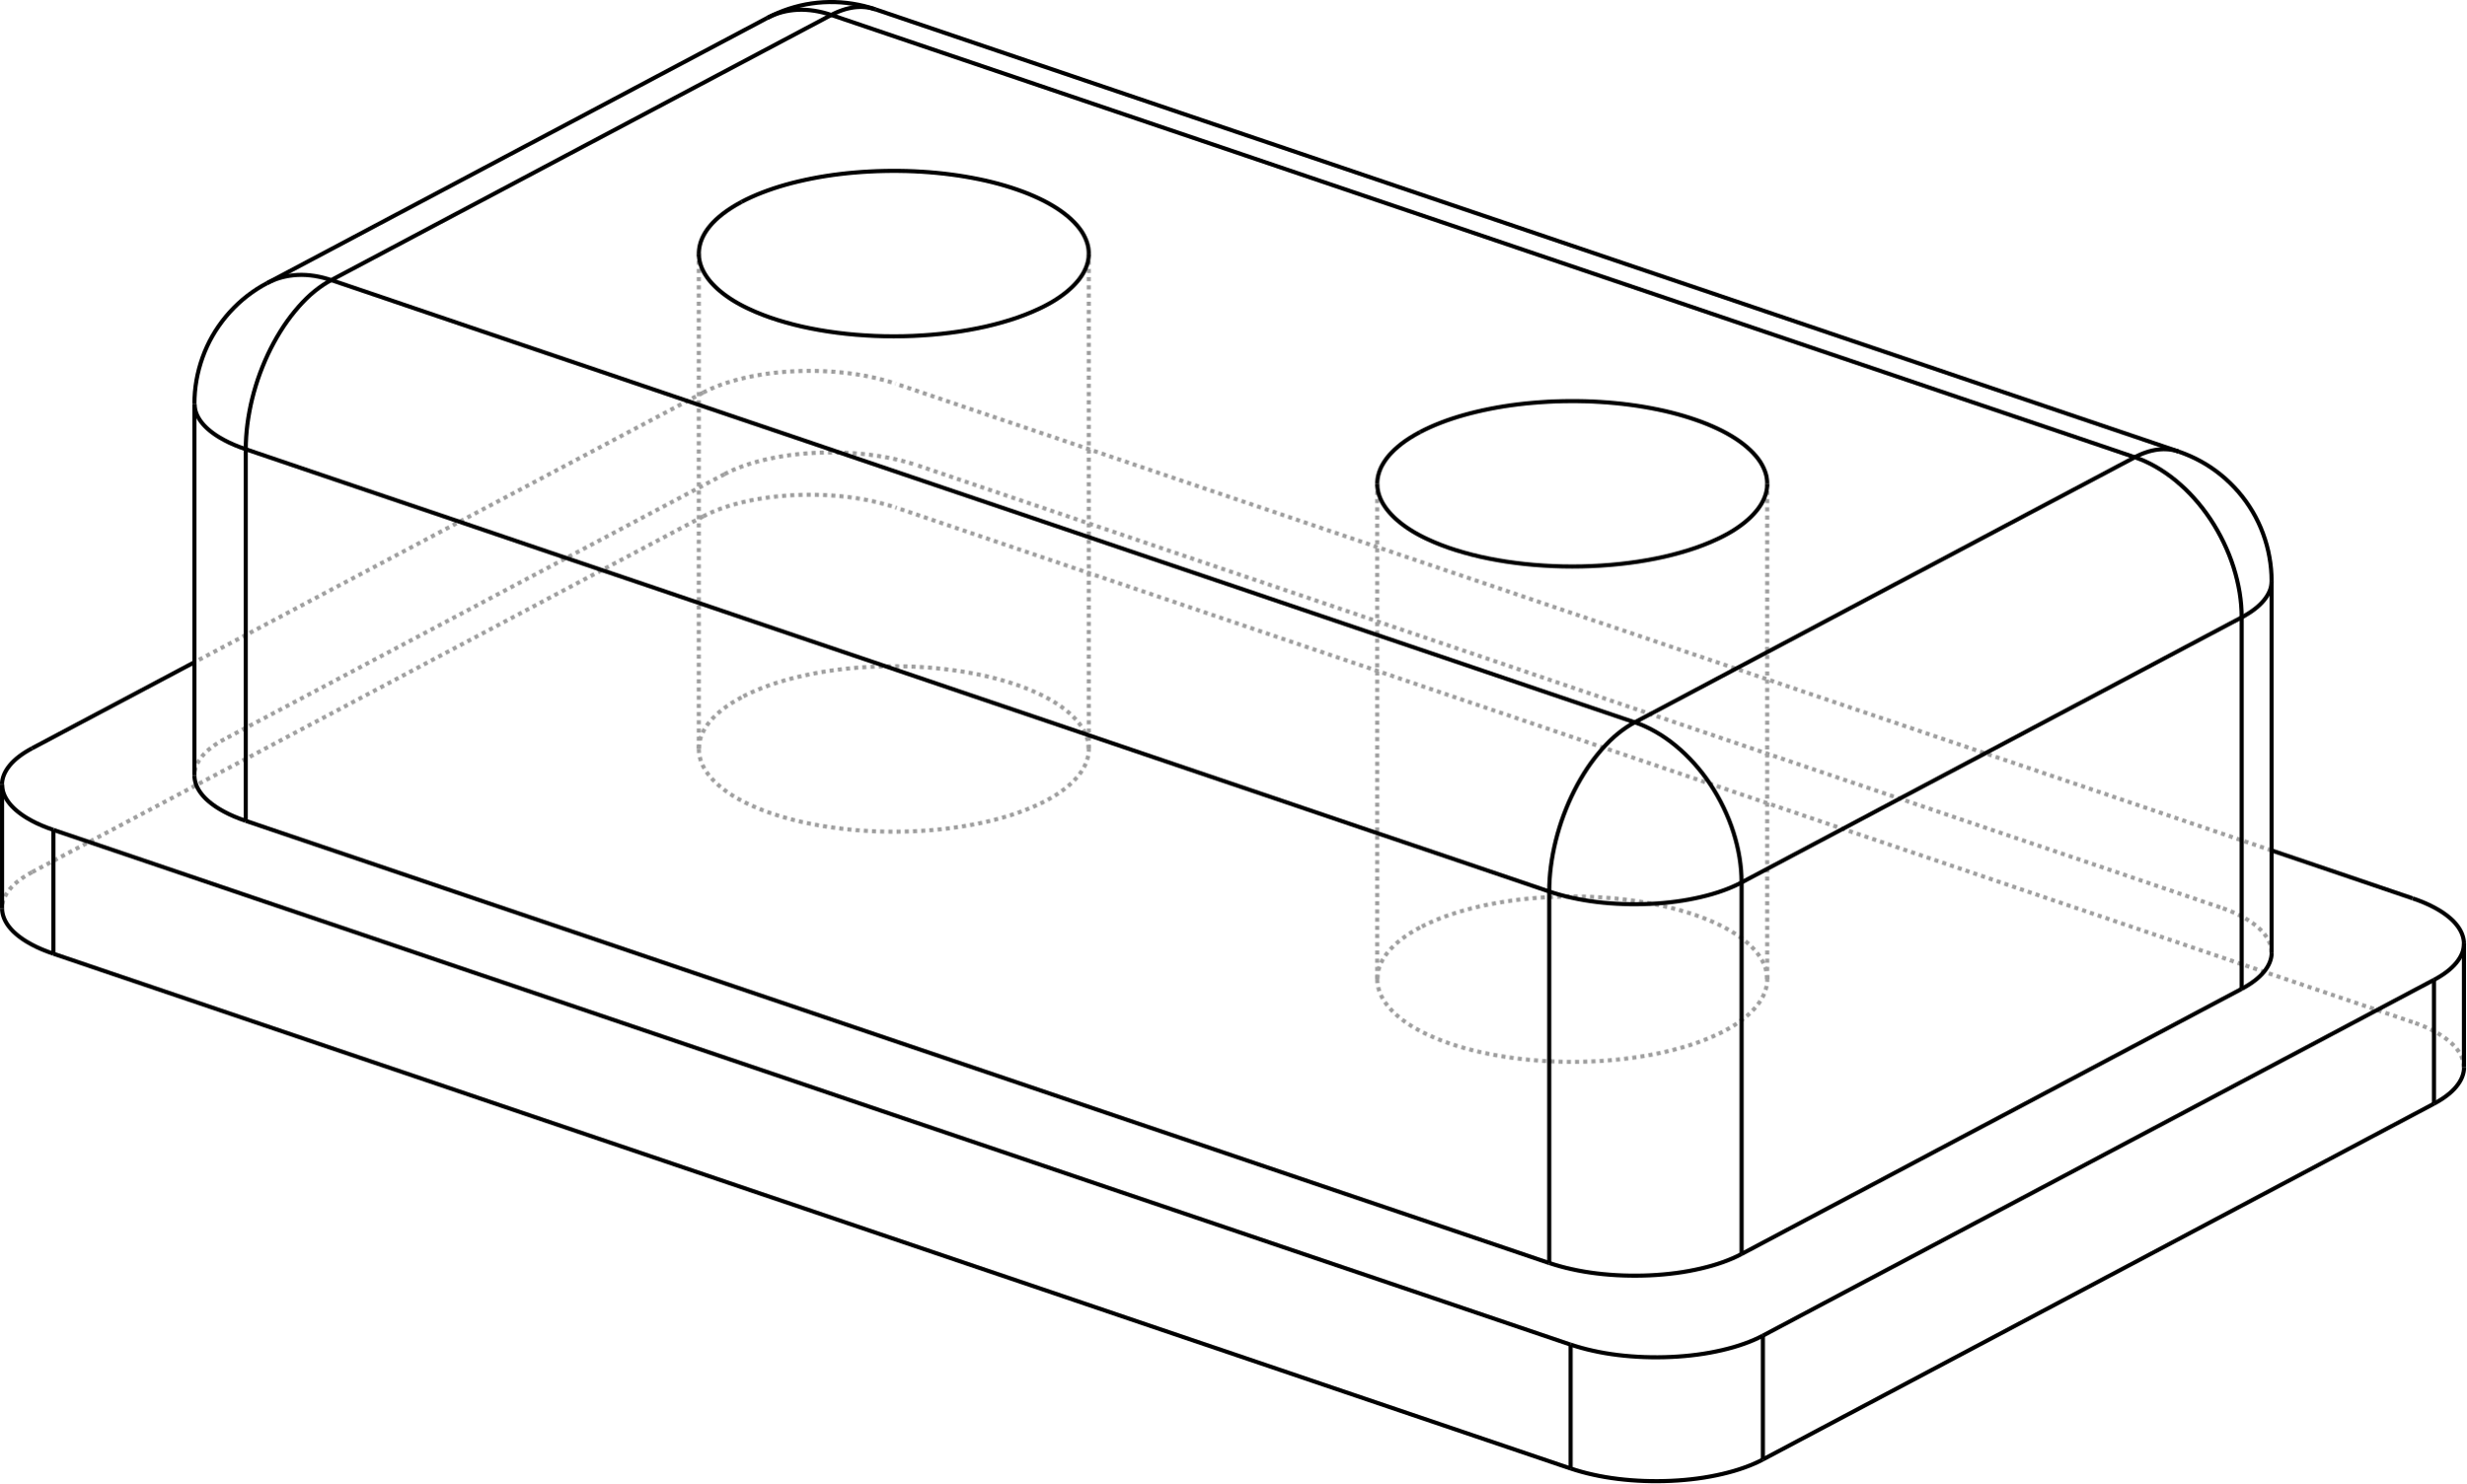
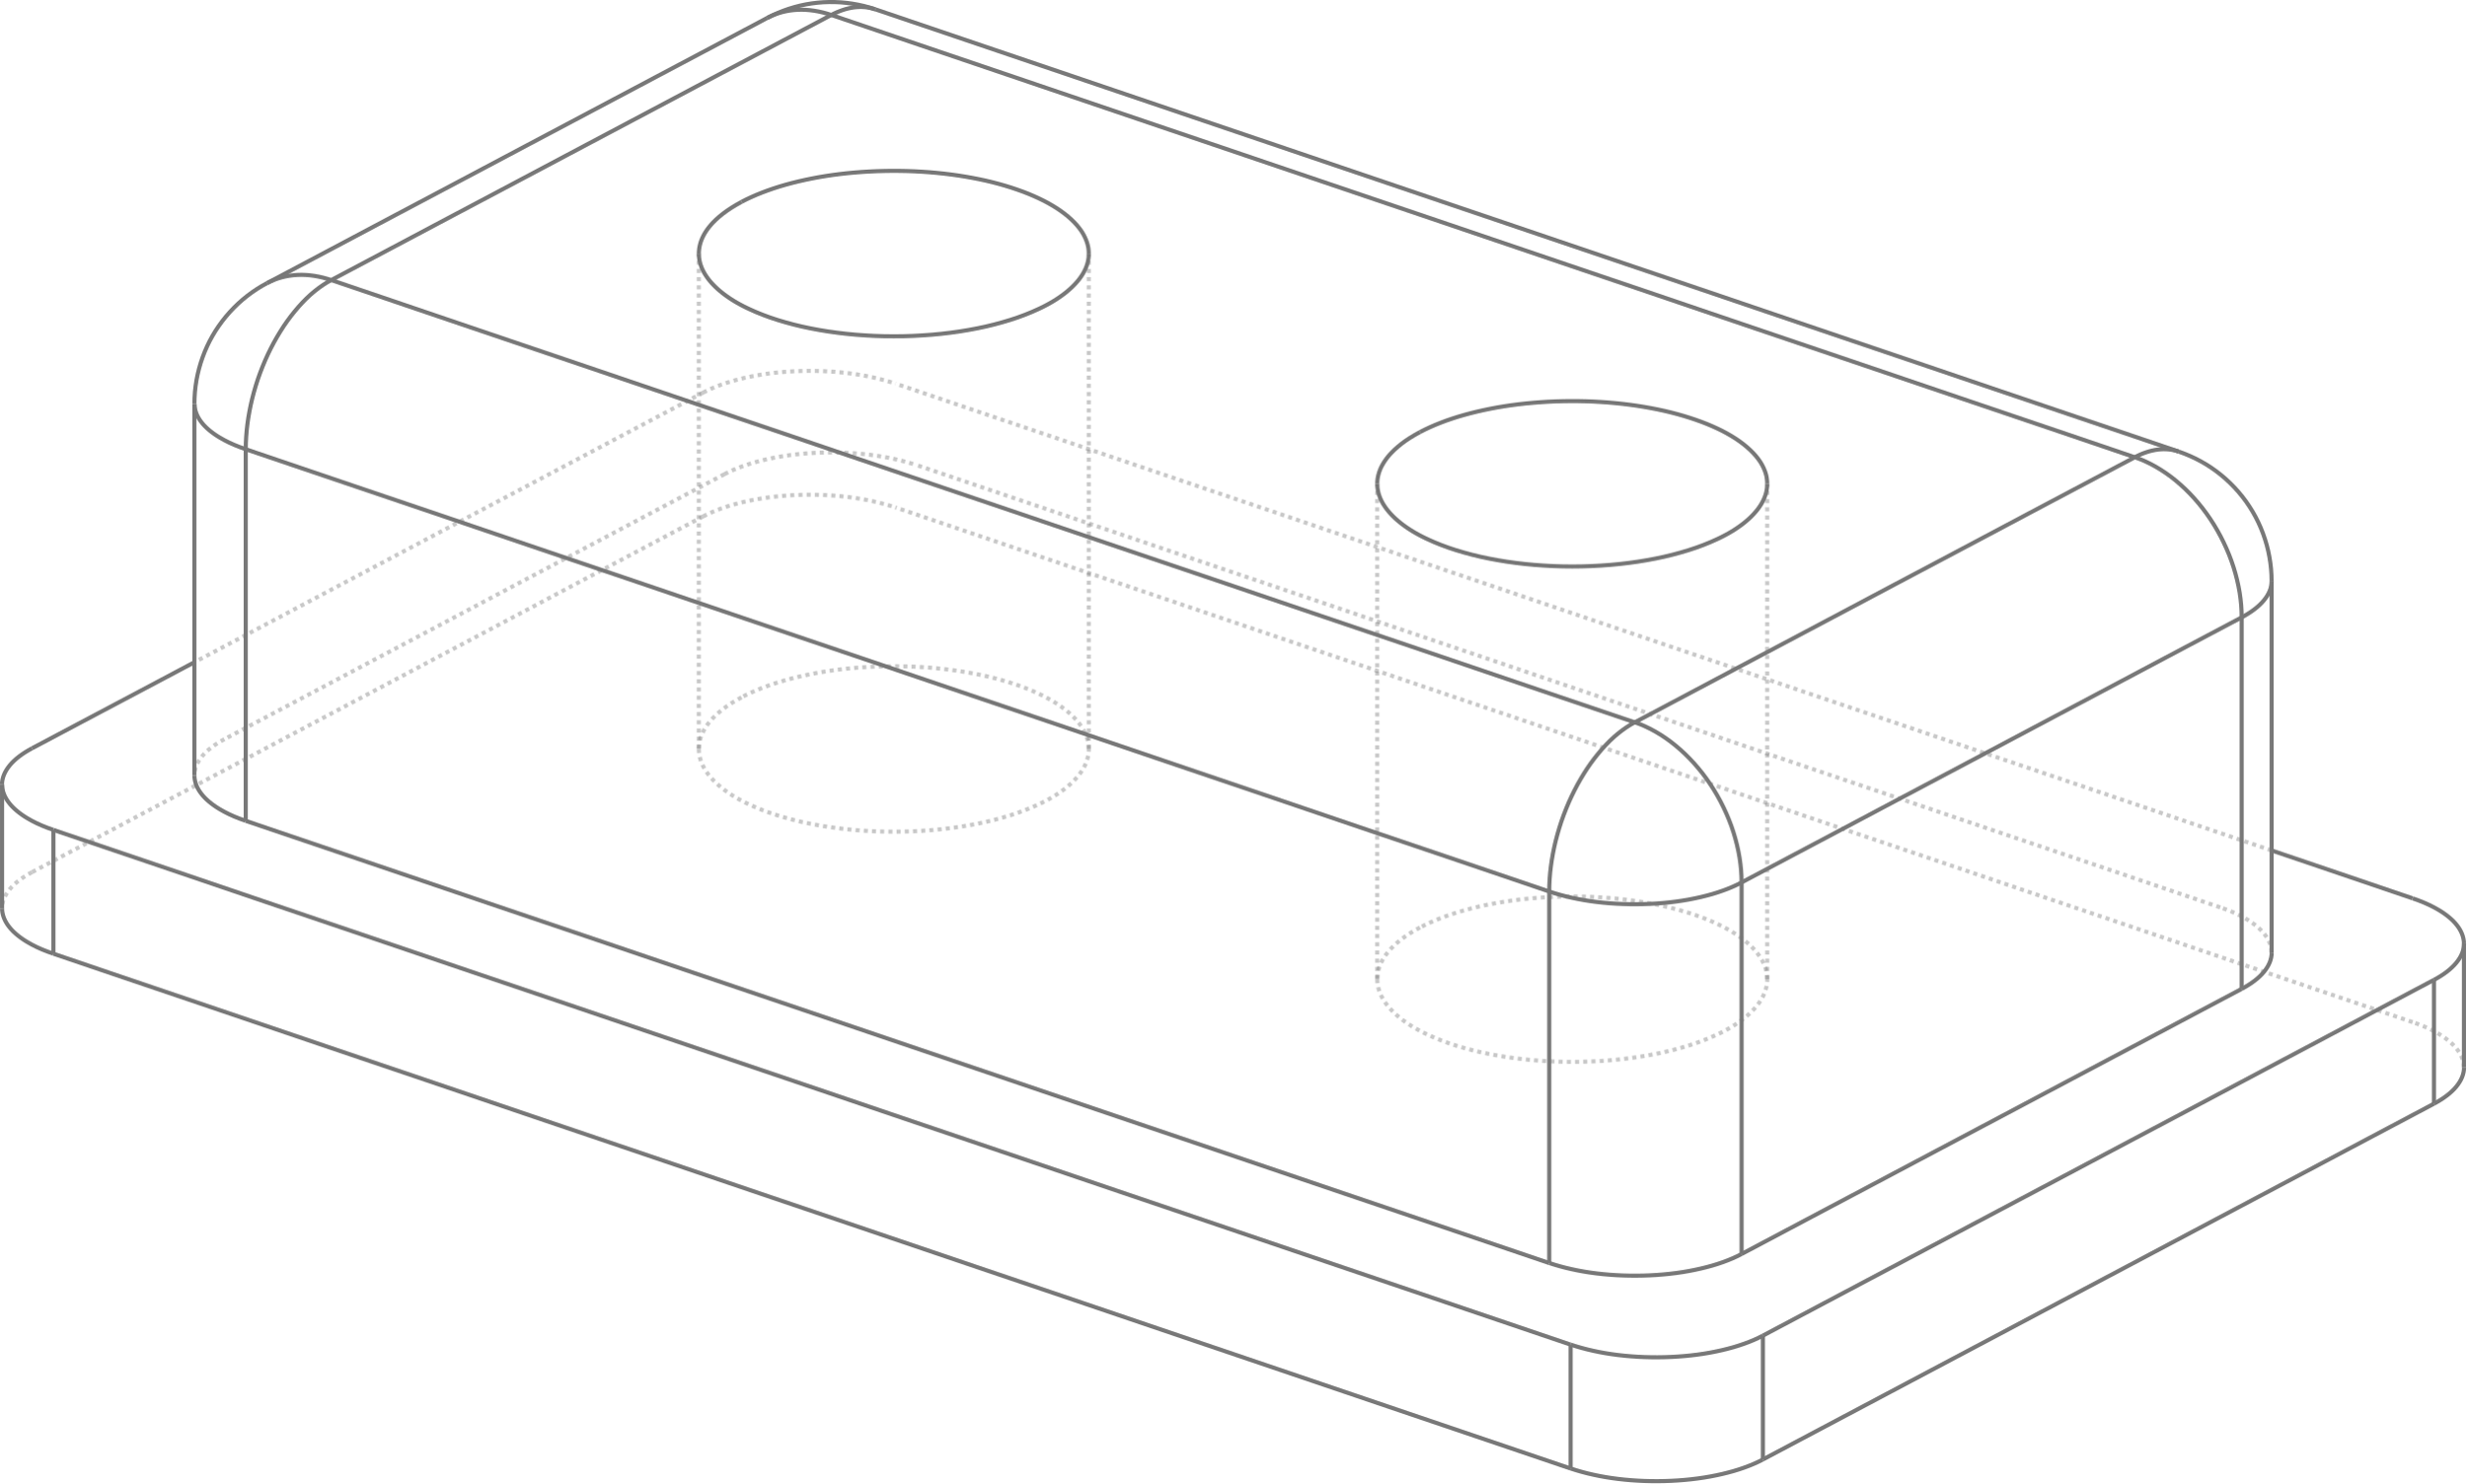
<svg xmlns="http://www.w3.org/2000/svg" width="599.949" height="360.995" version="1.1" id="svg83">
  <defs id="defs83" />
  <g transform="matrix(8.322347,0,0,-8.322347,299.9746,165.0807)" stroke-width="0.12" fill="none" id="g83">
-     <g stroke="#a0a0a0" fill="none" stroke-dasharray="0.12, 0.12" id="g23">
+     <g stroke="rgb(120,120,120,0.4)" fill="none" stroke-dasharray="0.12, 0.12" id="g23">
      <path d="m 30.362,-8.024 -0.002,0.048 -0.005,0.047 -0.008,0.047 -0.011,0.047 -0.014,0.047 -0.017,0.047 -0.02,0.047 -0.023,0.046 -0.026,0.046 -0.029,0.046 -0.032,0.045 -0.035,0.045 -0.038,0.045 -0.041,0.044 -0.044,0.044 -0.047,0.043 -0.05,0.043 -0.053,0.042 -0.055,0.041 -0.058,0.041 -0.061,0.04 -0.063,0.039 -0.134,0.076 -0.144,0.073 -0.154,0.069 -0.163,0.065 -0.171,0.061" id="path1" />
      <path d="M 30.362,-5.035 -9.87,8.62" id="path2" />
      <path d="m -15.492,8.355 0.126,0.064 0.134,0.061 0.14,0.058 0.147,0.055 0.153,0.052 0.159,0.049 0.165,0.045 0.17,0.042 0.174,0.038 0.178,0.035 0.182,0.031 0.186,0.027 0.189,0.023 0.191,0.019 0.193,0.015 0.195,0.011 0.196,0.007 0.196,0.003 0.196,-10e-4 0.196,-0.005 0.195,-0.009 0.194,-0.013 0.192,-0.017 0.19,-0.021 0.187,-0.025 0.184,-0.029 0.18,-0.033 0.176,-0.037 0.172,-0.04 0.167,-0.044 0.162,-0.047 0.156,-0.05" id="path3" />
      <path d="M -15.492,8.355 -30.362,0.469" id="path4" />
      <path d="M 28.861,-6.699 -9.245,6.235" id="path5" />
      <path d="m -14.868,5.97 0.126,0.064 0.134,0.061 0.14,0.058 0.147,0.055 0.153,0.052 0.159,0.049 0.165,0.045 0.17,0.042 0.174,0.038 0.178,0.035 0.182,0.031 0.186,0.027 0.189,0.023 0.191,0.019 0.193,0.015 0.195,0.011 0.196,0.007 0.196,0.003 0.196,-0.001 0.196,-0.005 0.195,-0.009 0.194,-0.013 0.192,-0.017 0.19,-0.021 0.187,-0.025 0.184,-0.029 0.18,-0.033 0.176,-0.037 0.172,-0.04 0.167,-0.044 0.162,-0.047 0.156,-0.05" id="path6" />
      <path d="M -14.868,5.97 -29.486,-1.782" id="path7" />
      <path d="m -29.486,-1.782 -0.103,-0.057 -0.097,-0.059 -0.091,-0.06 -0.085,-0.062 -0.079,-0.063 -0.072,-0.065 -0.066,-0.066 -0.059,-0.067 -0.052,-0.068 -0.046,-0.069 -0.039,-0.07 -0.032,-0.07 -0.025,-0.071 -0.018,-0.071 -0.011,-0.071 -0.004,-0.072" id="path8" />
      <path d="m 35.984,-11.381 -0.002,0.048 -0.005,0.047 -0.008,0.047 -0.011,0.047 -0.014,0.047 -0.017,0.047 -0.02,0.047 -0.023,0.046 -0.026,0.046 -0.029,0.046 -0.032,0.045 -0.035,0.045 -0.038,0.045 -0.041,0.044 -0.044,0.044 -0.047,0.043 -0.05,0.043 -0.053,0.042 -0.055,0.041 -0.058,0.041 -0.061,0.04 -0.063,0.039 -0.134,0.076 -0.144,0.073 -0.154,0.069 -0.163,0.065 -0.171,0.061" id="path9" />
      <path d="M 34.483,-10.056 -9.87,4.998" id="path10" />
      <path d="m -15.492,4.733 0.126,0.064 0.134,0.061 0.14,0.058 0.147,0.055 0.153,0.052 0.159,0.049 0.165,0.045 0.17,0.042 0.174,0.038 0.178,0.035 0.182,0.031 0.186,0.027 0.189,0.023 0.191,0.019 0.193,0.015 0.195,0.011 0.196,0.007 0.196,0.003 0.196,-0.001 0.196,-0.005 0.195,-0.009 0.194,-0.013 0.192,-0.017 0.19,-0.021 0.187,-0.025 0.184,-0.029 0.18,-0.033 0.176,-0.037 0.172,-0.04 0.167,-0.044 0.162,-0.047 0.156,-0.05" id="path11" />
      <path d="m -35.108,-5.67 -0.103,-0.057 -0.097,-0.059 -0.091,-0.06 -0.085,-0.062 -0.079,-0.063 -0.072,-0.065 -0.066,-0.066 -0.059,-0.067 -0.052,-0.068 -0.046,-0.069 -0.039,-0.07 -0.032,-0.07 -0.025,-0.071 -0.018,-0.071 -0.011,-0.071 -0.004,-0.072" id="path12" />
      <path d="M -15.492,4.733 -35.108,-5.67" id="path13" />
      <path d="m 5.466,-7.288 -0.146,-0.081 -0.138,-0.083 -0.13,-0.086 -0.121,-0.088 -0.112,-0.09 -0.103,-0.092 -0.094,-0.094 -0.043,-0.048 -0.041,-0.048 -0.039,-0.048 -0.036,-0.049 -0.034,-0.049 -0.031,-0.049 -0.029,-0.049 -0.026,-0.05 -0.024,-0.05 -0.021,-0.05 -0.019,-0.05 -0.016,-0.051 -0.014,-0.051 -0.011,-0.051 -0.009,-0.051 -0.006,-0.051 -0.004,-0.051 -0.001,-0.051" id="path14" />
      <path d="m 4.217,-8.799 0.002,-0.059 0.005,-0.059 0.009,-0.059 0.012,-0.059 0.015,-0.059 0.019,-0.059 0.022,-0.059 0.026,-0.058 0.029,-0.058 0.032,-0.058 0.036,-0.057 0.039,-0.057 0.042,-0.057 0.046,-0.056 0.049,-0.056 0.052,-0.055 0.055,-0.055 0.058,-0.054 0.061,-0.053 0.064,-0.053 0.067,-0.052 0.07,-0.051 0.073,-0.051 0.076,-0.05 0.079,-0.049 0.082,-0.048 0.085,-0.047 0.087,-0.046 0.09,-0.045 0.093,-0.044 0.193,-0.086 0.203,-0.082 0.212,-0.078 0.221,-0.073 0.229,-0.068 0.236,-0.064 0.243,-0.059 0.25,-0.053 0.256,-0.048 0.261,-0.043 0.266,-0.037 0.27,-0.032 0.273,-0.026 0.276,-0.02 0.278,-0.015 0.279,-0.009 0.28,-0.003 0.28,0.003 0.279,0.009 0.278,0.015 0.276,0.02 0.273,0.026 0.27,0.032 0.266,0.037 0.261,0.043 0.256,0.048 0.25,0.053 0.243,0.059 0.236,0.064 0.229,0.068 0.221,0.073 0.212,0.078 0.203,0.082 0.193,0.086 0.093,0.044 0.09,0.045 0.087,0.046 0.085,0.047 0.082,0.048 0.079,0.049 0.076,0.05 0.073,0.051 0.07,0.051 0.067,0.052 0.064,0.053 0.061,0.053 0.058,0.054 0.055,0.055 0.052,0.055 0.049,0.056 0.046,0.056 0.042,0.057 0.039,0.057 0.036,0.057 0.032,0.058 0.029,0.058 0.026,0.058 0.022,0.059 0.019,0.059 0.015,0.059 0.012,0.059 0.009,0.059 0.005,0.059 0.002,0.059" id="path15" />
      <path d="m 15.617,-8.799 -0.001,0.047 -0.003,0.047 -0.005,0.047 -0.007,0.046 -0.009,0.046 -0.012,0.046 -0.014,0.046 -0.016,0.046 -0.038,0.092 -0.046,0.091 -0.054,0.09 -0.063,0.089 -0.071,0.088 -0.079,0.087 -0.087,0.086 -0.094,0.084 -0.102,0.083 -0.109,0.081 -0.116,0.079 -0.124,0.077 -0.13,0.075 -0.137,0.073 -0.144,0.07 -0.15,0.068 -0.156,0.066 -0.162,0.063 -0.168,0.06 -0.173,0.058 -0.178,0.055 -0.183,0.052 -0.187,0.049 -0.192,0.046 -0.196,0.042 -0.199,0.039 -0.203,0.036 -0.206,0.033 -0.209,0.029 -0.211,0.026 -0.213,0.022 -0.215,0.019 -0.217,0.015 -0.218,0.012 -0.219,0.008 -0.219,0.004 -0.22,9.08e-4 L 9.643,-6.384 9.424,-6.39 9.205,-6.4 8.988,-6.413 8.772,-6.43 8.558,-6.451 8.345,-6.475 8.135,-6.502 7.928,-6.533 7.724,-6.567 7.523,-6.605 7.325,-6.645 7.131,-6.689 6.942,-6.736 6.757,-6.787 6.576,-6.84 6.401,-6.896 6.23,-6.955 6.066,-7.016 5.907,-7.081 5.753,-7.148 5.607,-7.217 5.466,-7.288" id="path16" />
      <path d="m -14.368,-0.557 -0.146,-0.081 -0.138,-0.083 -0.13,-0.086 -0.121,-0.088 -0.112,-0.09 -0.103,-0.092 -0.094,-0.094 -0.043,-0.048 -0.041,-0.048 -0.039,-0.048 -0.036,-0.049 -0.034,-0.049 -0.031,-0.049 -0.029,-0.049 -0.026,-0.05 -0.024,-0.05 -0.021,-0.05 -0.019,-0.05 -0.016,-0.051 -0.014,-0.051 -0.011,-0.051 -0.009,-0.051 -0.006,-0.051 -0.004,-0.051 -0.001,-0.051" id="path17" />
      <path d="m -15.617,-2.067 0.002,-0.059 0.005,-0.059 0.009,-0.059 0.012,-0.059 0.015,-0.059 0.019,-0.059 0.022,-0.059 0.026,-0.058 0.029,-0.058 0.032,-0.058 0.036,-0.057 0.039,-0.057 0.042,-0.057 0.046,-0.056 0.049,-0.056 0.052,-0.055 0.055,-0.055 0.058,-0.054 0.061,-0.053 0.064,-0.053 0.067,-0.052 0.07,-0.051 0.073,-0.051 0.076,-0.05 0.079,-0.049 0.082,-0.048 0.085,-0.047 0.087,-0.046 0.09,-0.045 0.093,-0.044 0.193,-0.086 0.203,-0.082 0.212,-0.078 0.221,-0.073 0.229,-0.068 0.236,-0.064 0.243,-0.059 0.25,-0.053 0.256,-0.048 0.261,-0.043 0.266,-0.037 0.27,-0.032 0.273,-0.026 0.276,-0.02 0.278,-0.015 0.279,-0.009 0.28,-0.003 0.28,0.003 0.279,0.009 0.278,0.015 0.276,0.02 0.273,0.026 0.27,0.032 0.266,0.037 0.261,0.043 0.256,0.048 0.25,0.053 0.243,0.059 0.236,0.064 0.229,0.068 0.221,0.073 0.212,0.078 0.203,0.082 0.193,0.086 0.093,0.044 0.09,0.045 0.087,0.046 0.085,0.047 0.082,0.048 0.079,0.049 0.076,0.05 0.073,0.051 0.07,0.051 0.067,0.052 0.064,0.053 0.061,0.053 0.058,0.054 0.055,0.055 0.052,0.055 0.049,0.056 0.046,0.056 0.042,0.057 0.039,0.057 0.036,0.057 0.032,0.058 0.029,0.058 0.026,0.058 0.022,0.059 0.019,0.059 0.015,0.059 0.012,0.059 0.009,0.059 0.005,0.059 0.002,0.059" id="path18" />
      <path d="m -4.217,-2.067 -0.001,0.047 -0.003,0.047 -0.005,0.047 -0.007,0.046 -0.01,0.046 -0.012,0.046 -0.014,0.046 -0.016,0.046 -0.038,0.092 -0.046,0.091 -0.054,0.09 -0.063,0.089 -0.071,0.088 -0.079,0.087 -0.087,0.086 -0.094,0.084 -0.102,0.083 -0.109,0.081 -0.116,0.079 -0.124,0.077 -0.13,0.075 -0.137,0.073 -0.144,0.07 -0.15,0.068 -0.156,0.066 -0.162,0.063 -0.168,0.06 -0.173,0.058 -0.178,0.055 -0.183,0.052 -0.187,0.049 -0.192,0.046 -0.196,0.042 -0.199,0.039 -0.203,0.036 -0.206,0.033 -0.209,0.029 -0.211,0.026 -0.213,0.022 -0.215,0.019 -0.217,0.015 -0.218,0.012 -0.219,0.008 -0.219,0.004 -0.22,9.0798e-4 -0.22,-0.003 -0.219,-0.006 -0.218,-0.01 -0.217,-0.013 -0.216,-0.017 -0.214,-0.02 -0.212,-0.024 -0.21,-0.027 -0.207,-0.031 -0.204,-0.034 -0.201,-0.038 -0.198,-0.041 -0.194,-0.044 -0.19,-0.047 -0.185,-0.05 -0.18,-0.053 -0.175,-0.056 -0.17,-0.059 -0.165,-0.062 -0.159,-0.064 -0.153,-0.067 -0.147,-0.069 -0.141,-0.072" id="path19" />
      <path d="M 15.617,-8.799 V 5.689" id="path20" />
      <path d="M 4.217,-8.799 V 5.689" id="path21" />
      <path d="M -4.217,-2.067 V 12.421" id="path22" />
      <path d="M -15.617,-2.067 V 12.421" id="path23" />
    </g>
-     <g stroke="#000000" fill="none" id="g82">
+     <g stroke="#787878" fill="none" id="g82">
      <path d="M 29.486,-9.084 14.868,-16.836" id="path24" />
      <path d="m 29.486,-9.084 0.103,0.057 0.097,0.059 0.091,0.06 0.085,0.062 0.079,0.063 0.072,0.065 0.066,0.066 0.059,0.067 0.052,0.068 0.046,0.069 0.039,0.07 0.032,0.07 0.025,0.071 0.018,0.071 0.011,0.071 0.004,0.072" id="path25" />
      <path d="M 35.108,-8.819 15.492,-19.222" id="path26" />
      <path d="m 35.108,-8.819 0.103,0.057 0.097,0.059 0.091,0.06 0.085,0.062 0.079,0.063 0.072,0.065 0.066,0.066 0.059,0.067 0.052,0.068 0.046,0.069 0.039,0.07 0.032,0.07 0.025,0.071 0.018,0.071 0.011,0.071 0.004,0.072" id="path27" />
      <path d="m 35.984,-7.759 -0.002,0.048 -0.005,0.047 -0.008,0.047 -0.011,0.047 -0.014,0.047 -0.017,0.047 -0.02,0.047 -0.023,0.046 -0.026,0.046 -0.029,0.046 -0.032,0.045 -0.035,0.045 -0.038,0.045 -0.041,0.044 -0.044,0.044 -0.047,0.043 -0.05,0.043 -0.053,0.042 -0.055,0.041 -0.058,0.041 -0.061,0.04 -0.063,0.039 -0.134,0.076 -0.144,0.073 -0.154,0.069 -0.163,0.065 -0.171,0.061" id="path28" />
      <path d="m 15.492,-19.222 -0.126,-0.064 -0.134,-0.061 -0.14,-0.058 -0.147,-0.055 -0.153,-0.052 -0.159,-0.049 -0.165,-0.045 -0.17,-0.042 -0.174,-0.038 -0.178,-0.035 -0.182,-0.031 -0.186,-0.027 -0.189,-0.023 -0.191,-0.019 -0.193,-0.015 -0.195,-0.011 -0.196,-0.007 -0.196,-0.003 -0.196,10e-4 -0.196,0.005 -0.195,0.009 -0.194,0.013 -0.192,0.017 -0.19,0.021 -0.187,0.025 -0.184,0.029 -0.18,0.033 -0.176,0.037 -0.172,0.04 -0.167,0.044 -0.162,0.047 -0.156,0.05" id="path29" />
      <path d="m 34.483,-6.434 -4.121,1.399" id="path30" />
      <path d="M 9.87,-19.487 -34.483,-4.433" id="path31" />
      <path d="m -35.108,-2.047 -0.103,-0.057 -0.097,-0.059 -0.091,-0.06 -0.085,-0.062 -0.079,-0.063 -0.072,-0.065 -0.066,-0.066 -0.059,-0.067 -0.052,-0.068 -0.046,-0.069 -0.039,-0.07 -0.032,-0.07 -0.025,-0.071 -0.018,-0.071 -0.011,-0.071 -0.004,-0.072" id="path32" />
      <path d="m -35.984,-3.108 0.002,-0.048 0.005,-0.047 0.008,-0.047 0.011,-0.047 0.014,-0.047 0.017,-0.047 0.02,-0.047 0.023,-0.046 0.026,-0.046 0.029,-0.046 0.032,-0.045 0.035,-0.045 0.038,-0.045 0.041,-0.044 0.044,-0.044 0.047,-0.043 0.05,-0.043 0.053,-0.042 0.055,-0.041 0.058,-0.041 0.061,-0.04 0.063,-0.039 0.134,-0.076 0.144,-0.073 0.154,-0.069 0.163,-0.065 0.171,-0.061" id="path33" />
      <path d="M -30.362,0.469 -35.108,-2.047" id="path34" />
      <path d="m -30.362,-2.843 0.002,-0.048 0.005,-0.047 0.008,-0.047 0.011,-0.047 0.014,-0.047 0.017,-0.047 0.02,-0.047 0.023,-0.046 0.026,-0.046 0.029,-0.046 0.032,-0.045 0.035,-0.045 0.038,-0.045 0.041,-0.044 0.044,-0.044 0.047,-0.043 0.05,-0.043 0.053,-0.042 0.055,-0.041 0.058,-0.041 0.061,-0.04 0.063,-0.039 0.134,-0.076 0.144,-0.073 0.154,-0.069 0.163,-0.065 0.171,-0.061" id="path35" />
      <path d="M 9.245,-17.101 -28.861,-4.168" id="path36" />
      <path d="m 14.868,-16.836 -0.126,-0.064 -0.134,-0.061 -0.14,-0.058 -0.147,-0.055 -0.153,-0.052 -0.159,-0.049 -0.165,-0.045 -0.17,-0.042 -0.174,-0.038 -0.178,-0.035 -0.182,-0.031 -0.186,-0.027 -0.189,-0.023 -0.191,-0.019 -0.193,-0.015 -0.195,-0.011 -0.196,-0.007 -0.196,-0.003 -0.196,0.001 -0.196,0.005 -0.195,0.009 -0.194,0.013 -0.192,0.017 -0.19,0.021 -0.187,0.025 -0.184,0.029 -0.18,0.033 -0.176,0.037 -0.172,0.04 -0.167,0.044 -0.162,0.047 -0.156,0.05" id="path37" />
      <path d="M 35.108,-12.441 15.492,-22.844" id="path38" />
      <path d="m 35.108,-12.441 0.103,0.057 0.097,0.059 0.091,0.06 0.085,0.062 0.079,0.063 0.072,0.065 0.066,0.066 0.059,0.067 0.052,0.068 0.046,0.069 0.039,0.07 0.032,0.07 0.025,0.071 0.018,0.071 0.011,0.071 0.004,0.072" id="path39" />
      <path d="m 15.492,-22.844 -0.126,-0.064 -0.134,-0.061 -0.14,-0.058 -0.147,-0.055 -0.153,-0.052 -0.159,-0.049 -0.165,-0.045 -0.17,-0.042 -0.174,-0.038 -0.178,-0.035 -0.182,-0.031 -0.186,-0.027 -0.189,-0.023 -0.191,-0.019 -0.193,-0.015 -0.195,-0.011 -0.196,-0.007 -0.196,-0.003 -0.196,0.001 -0.196,0.005 -0.195,0.009 -0.194,0.013 -0.192,0.017 -0.19,0.021 -0.187,0.025 -0.184,0.029 -0.18,0.033 -0.176,0.037 -0.172,0.04 -0.167,0.044 -0.162,0.047 -0.156,0.05" id="path40" />
      <path d="M 9.87,-23.109 -34.483,-8.055" id="path41" />
      <path d="m -35.984,-6.73 0.002,-0.048 0.005,-0.047 0.008,-0.047 0.011,-0.047 0.014,-0.047 0.017,-0.047 0.02,-0.047 0.023,-0.046 0.026,-0.046 0.029,-0.046 0.032,-0.045 0.035,-0.045 0.038,-0.045 0.041,-0.044 0.044,-0.044 0.047,-0.043 0.05,-0.043 0.053,-0.042 0.055,-0.041 0.058,-0.041 0.061,-0.04 0.063,-0.039 0.134,-0.076 0.144,-0.073 0.154,-0.069 0.163,-0.065 0.171,-0.061" id="path42" />
      <path d="M 5.466,7.2 5.32,7.119 5.182,7.036 5.052,6.95 4.931,6.862 4.819,6.771 4.716,6.679 4.623,6.585 4.579,6.538 4.538,6.49 4.5,6.442 4.464,6.393 4.43,6.344 4.399,6.295 4.37,6.245 4.343,6.196 4.319,6.146 4.298,6.095 4.279,6.045 4.263,5.995 4.249,5.944 4.237,5.893 4.228,5.842 4.222,5.791 4.218,5.74 4.217,5.689" id="path43" />
      <path d="m 4.217,5.689 0.002,-0.059 0.005,-0.059 0.009,-0.059 0.012,-0.059 0.015,-0.059 0.019,-0.059 0.022,-0.059 0.026,-0.058 0.029,-0.058 0.032,-0.058 0.036,-0.057 0.039,-0.057 0.042,-0.057 0.046,-0.056 0.049,-0.056 0.052,-0.055 0.055,-0.055 0.058,-0.054 0.061,-0.053 0.064,-0.053 0.067,-0.052 0.07,-0.051 0.073,-0.051 0.076,-0.05 0.079,-0.049 0.082,-0.048 0.085,-0.047 0.087,-0.046 0.09,-0.045 0.093,-0.044 0.193,-0.086 0.203,-0.082 0.212,-0.078 0.221,-0.073 0.229,-0.068 0.236,-0.064 0.243,-0.059 0.25,-0.053 0.256,-0.048 0.261,-0.043 0.266,-0.037 0.27,-0.032 0.273,-0.026 0.276,-0.02 0.278,-0.015 0.279,-0.009 0.28,-0.003 0.28,0.003 0.279,0.009 0.278,0.015 0.276,0.02 0.273,0.026 0.27,0.032 0.266,0.037 0.261,0.043 0.256,0.048 0.25,0.053 0.243,0.059 0.236,0.064 0.229,0.068 0.221,0.073 0.212,0.078 0.203,0.082 0.193,0.086 0.093,0.044 0.09,0.045 0.087,0.046 0.085,0.047 0.082,0.048 0.079,0.049 0.076,0.05 0.073,0.051 0.07,0.051 0.067,0.052 0.064,0.053 0.061,0.053 0.058,0.054 0.055,0.055 0.052,0.055 0.049,0.056 0.046,0.056 0.042,0.057 0.039,0.057 0.036,0.057 0.032,0.058 0.029,0.058 0.026,0.058 0.022,0.059 0.019,0.059 0.015,0.059 0.012,0.059 0.009,0.059 0.005,0.059 0.002,0.059" id="path44" />
      <path d="m 15.617,5.689 -0.001,0.047 -0.003,0.047 -0.005,0.047 -0.007,0.046 -0.009,0.046 -0.012,0.046 -0.014,0.046 -0.016,0.046 -0.038,0.092 -0.046,0.091 -0.054,0.09 -0.063,0.089 -0.071,0.088 -0.079,0.087 -0.087,0.086 -0.094,0.084 -0.102,0.083 -0.109,0.081 -0.116,0.079 -0.124,0.077 -0.13,0.075 -0.137,0.073 -0.144,0.07 -0.15,0.068 -0.156,0.066 -0.162,0.063 -0.168,0.06 -0.173,0.058 -0.178,0.055 -0.183,0.052 -0.187,0.049 -0.192,0.046 -0.196,0.042 -0.199,0.039 -0.203,0.036 -0.206,0.033 -0.209,0.029 -0.211,0.026 -0.213,0.022 -0.215,0.019 -0.217,0.015 -0.218,0.012 -0.219,0.008 -0.219,0.004 -0.22,9.08e-4 L 9.643,8.105 9.424,8.099 9.205,8.089 8.988,8.075 8.772,8.058 8.558,8.038 8.345,8.014 8.135,7.987 7.928,7.956 7.724,7.922 7.523,7.884 7.325,7.843 7.131,7.799 6.942,7.752 6.757,7.702 6.576,7.649 6.401,7.593 6.23,7.534 6.066,7.472 5.907,7.408 5.754,7.341 5.607,7.272 5.466,7.2" id="path45" />
      <path d="m -14.368,13.932 -0.146,-0.081 -0.138,-0.084 -0.13,-0.086 -0.121,-0.088 -0.112,-0.09 -0.103,-0.092 -0.094,-0.094 -0.043,-0.048 -0.041,-0.048 -0.039,-0.048 -0.036,-0.049 -0.034,-0.049 -0.031,-0.049 -0.029,-0.05 -0.026,-0.05 -0.024,-0.05 -0.021,-0.05 -0.019,-0.05 -0.016,-0.051 -0.014,-0.051 -0.011,-0.051 -0.009,-0.051 -0.006,-0.051 -0.004,-0.051 -0.001,-0.051" id="path46" />
      <path d="m -15.617,12.421 0.002,-0.059 0.005,-0.059 0.009,-0.059 0.012,-0.059 0.015,-0.059 0.019,-0.059 0.022,-0.059 0.026,-0.058 0.029,-0.058 0.032,-0.058 0.036,-0.057 0.039,-0.057 0.042,-0.057 0.046,-0.056 0.049,-0.056 0.052,-0.055 0.055,-0.055 0.058,-0.054 0.061,-0.053 0.064,-0.053 0.067,-0.052 0.07,-0.051 0.073,-0.051 0.076,-0.05 0.079,-0.049 0.082,-0.048 0.085,-0.047 0.087,-0.046 0.09,-0.045 0.093,-0.044 0.193,-0.086 0.203,-0.082 0.212,-0.078 0.221,-0.073 0.229,-0.068 0.236,-0.064 0.243,-0.059 0.25,-0.053 0.256,-0.048 0.261,-0.043 0.266,-0.037 0.27,-0.032 0.273,-0.026 0.276,-0.02 0.278,-0.015 0.279,-0.009 0.28,-0.003 0.28,0.003 0.279,0.009 0.278,0.015 0.276,0.02 0.273,0.026 0.27,0.032 0.266,0.037 0.261,0.043 0.256,0.048 0.25,0.053 0.243,0.059 0.236,0.064 0.229,0.068 0.221,0.073 0.212,0.078 0.203,0.082 0.193,0.086 0.093,0.044 0.09,0.045 0.087,0.046 0.085,0.047 0.082,0.048 0.079,0.049 0.076,0.05 0.073,0.051 0.07,0.051 0.067,0.052 0.064,0.053 0.061,0.053 0.058,0.054 0.055,0.055 0.052,0.055 0.049,0.056 0.046,0.056 0.042,0.057 0.039,0.057 0.036,0.057 0.032,0.058 0.029,0.058 0.026,0.058 0.022,0.059 0.019,0.059 0.015,0.059 0.012,0.059 0.009,0.059 0.005,0.059 0.002,0.059" id="path47" />
      <path d="m -4.217,12.421 -0.001,0.047 -0.003,0.047 -0.005,0.047 -0.007,0.046 -0.01,0.046 -0.012,0.046 -0.014,0.046 -0.016,0.046 -0.038,0.092 -0.046,0.091 -0.054,0.09 -0.063,0.089 -0.071,0.088 -0.079,0.087 -0.087,0.086 -0.094,0.084 -0.102,0.083 -0.109,0.081 -0.116,0.079 -0.124,0.077 -0.13,0.075 -0.137,0.073 -0.144,0.07 -0.15,0.068 -0.156,0.066 -0.162,0.063 -0.168,0.06 -0.173,0.058 -0.178,0.055 -0.183,0.052 -0.187,0.049 -0.192,0.046 -0.196,0.042 -0.199,0.039 -0.203,0.036 -0.206,0.033 -0.209,0.029 -0.211,0.026 -0.213,0.022 -0.215,0.019 -0.217,0.015 -0.218,0.012 -0.219,0.008 -0.219,0.004 -0.22,9.08e-4 -0.22,-0.003 -0.219,-0.006 -0.218,-0.01 -0.217,-0.013 -0.216,-0.017 -0.214,-0.02 -0.212,-0.024 -0.21,-0.027 -0.207,-0.031 -0.204,-0.034 -0.201,-0.038 -0.198,-0.041 -0.194,-0.044 -0.19,-0.047 -0.185,-0.05 -0.18,-0.053 -0.175,-0.056 -0.17,-0.059 -0.165,-0.062 -0.159,-0.064 -0.153,-0.067 -0.147,-0.069 -0.141,-0.072" id="path48" />
      <path d="M 29.486,-9.084 V 1.782" id="path49" />
      <path d="M 29.486,1.782 14.868,-5.97" id="path50" />
      <path d="M 14.868,-16.836 V -5.97" id="path51" />
      <path d="m 29.486,1.782 0.103,0.057 0.097,0.059 0.091,0.06 0.085,0.062 0.079,0.063 0.072,0.065 0.066,0.066 0.059,0.067 0.052,0.068 0.046,0.069 0.039,0.07 0.032,0.07 0.025,0.071 0.018,0.071 0.011,0.071 0.004,0.072" id="path52" />
      <path d="m 26.362,6.465 0.077,-0.027 0.077,-0.029 0.077,-0.031 0.076,-0.034 0.152,-0.073 0.151,-0.082 0.15,-0.09 0.148,-0.098 0.146,-0.105 0.143,-0.113 0.14,-0.12 0.137,-0.126 0.133,-0.133 0.13,-0.139 0.125,-0.145 0.121,-0.15 0.116,-0.156 0.111,-0.16 0.106,-0.165 0.1,-0.169 0.094,-0.172 0.088,-0.175 0.082,-0.178 0.076,-0.18 0.069,-0.182 0.062,-0.184 0.055,-0.185 0.048,-0.185 0.041,-0.185 0.034,-0.185 0.026,-0.184 0.019,-0.183 0.011,-0.181 0.004,-0.179" id="path53" />
      <path d="M 26.362,6.465 11.744,-1.288" id="path54" />
      <path d="m 14.868,-5.97 -0.004,0.179 -0.011,0.181 -0.019,0.183 -0.026,0.184 -0.034,0.185 -0.041,0.185 -0.048,0.185 -0.055,0.185 -0.062,0.184 -0.069,0.182 -0.076,0.18 -0.082,0.178 -0.088,0.175 -0.094,0.172 -0.1,0.169 -0.106,0.165 -0.111,0.16 -0.116,0.156 -0.121,0.15 -0.125,0.145 -0.13,0.139 -0.133,0.133 -0.137,0.126 -0.14,0.12 -0.143,0.113 -0.146,0.105 -0.148,0.098 -0.15,0.09 -0.151,0.082 -0.152,0.073 -0.076,0.034 -0.077,0.031 -0.077,0.029 -0.077,0.027" id="path55" />
      <path d="m 9.245,-6.235 0.156,-0.05 0.162,-0.047 0.167,-0.044 0.172,-0.04 0.176,-0.037 0.18,-0.033 0.184,-0.029 0.187,-0.025 0.19,-0.021 0.192,-0.017 0.194,-0.013 0.195,-0.009 0.196,-0.005 0.196,-0.001 0.196,0.003 0.196,0.007 0.195,0.011 0.193,0.015 0.191,0.019 0.189,0.023 0.186,0.027 0.182,0.031 0.178,0.035 0.174,0.038 0.17,0.042 0.165,0.045 0.159,0.049 0.153,0.052 0.147,0.055 0.14,0.058 0.134,0.061 0.126,0.064" id="path56" />
      <path d="M 9.245,-17.101 V -6.235" id="path57" />
      <path d="m 26.362,6.465 0.084,0.043 0.084,0.039 0.084,0.034 0.084,0.03 0.083,0.026 0.083,0.021 0.082,0.017 0.082,0.013 0.081,0.008 0.08,0.004 0.079,-5.109e-4 0.078,-0.005 0.077,-0.009 0.076,-0.014 0.074,-0.018 0.073,-0.022" id="path58" />
      <path d="m 35.108,-12.441 v 3.622" id="path59" />
      <path d="m 15.492,-22.844 v 3.622" id="path60" />
      <path d="m 9.87,-23.109 v 3.622" id="path61" />
      <path d="m -34.483,-8.055 v 3.622" id="path62" />
      <path d="m -28.861,6.699 -0.171,0.061 -0.163,0.065 -0.154,0.069 -0.144,0.073 -0.134,0.076 -0.063,0.039 -0.061,0.04 -0.058,0.041 -0.055,0.041 -0.053,0.042 -0.05,0.043 -0.047,0.043 -0.044,0.044 -0.041,0.044 -0.038,0.045 -0.035,0.045 -0.032,0.045 -0.029,0.046 -0.026,0.046 -0.023,0.046 -0.02,0.047 -0.017,0.047 -0.014,0.047 -0.011,0.047 -0.008,0.047 -0.005,0.047 -0.002,0.048" id="path63" />
      <path d="M -28.861,-4.168 V 6.699" id="path64" />
      <path d="M 9.245,-6.235 -28.861,6.699" id="path65" />
      <path d="M 26.362,6.465 -11.744,19.398" id="path66" />
      <path d="M 11.744,-1.288 -26.362,11.646" id="path67" />
      <path d="M -11.744,19.398 -26.362,11.646" id="path68" />
      <path d="m 9.245,-6.235 0.003,0.179 0.009,0.182 0.015,0.184 0.021,0.186 0.027,0.188 0.033,0.189 0.038,0.189 0.044,0.189 0.05,0.189 0.055,0.188 0.06,0.187 0.066,0.185 0.071,0.183 0.075,0.18 0.08,0.177 0.085,0.174 0.089,0.17 0.093,0.165 0.097,0.161 0.1,0.156 0.104,0.15 0.107,0.144 0.11,0.138 0.112,0.132 0.114,0.125 0.116,0.118 0.118,0.11 0.12,0.102 0.121,0.094 0.122,0.086 0.122,0.078 0.123,0.069" id="path69" />
      <path d="m -11.744,19.398 0.084,0.043 0.084,0.038 0.084,0.034 0.084,0.03 0.083,0.026 0.083,0.021 0.082,0.017 0.082,0.013 0.081,0.008 0.08,0.004 0.079,-5.11e-4 0.078,-0.005 0.077,-0.009 0.076,-0.014 0.074,-0.018 0.073,-0.022" id="path70" />
      <path d="m -11.744,19.398 -0.126,0.04 -0.125,0.034 -0.125,0.028 -0.124,0.022 -0.124,0.016 -0.123,0.01 -0.121,0.004 -0.12,-0.003 -0.118,-0.009 -0.117,-0.015 -0.115,-0.021 -0.112,-0.027 -0.11,-0.033 -0.108,-0.039 -0.105,-0.045 -0.102,-0.05" id="path71" />
      <path d="m -28.236,11.558 0.102,0.05 0.105,0.045 0.108,0.039 0.11,0.033 0.112,0.027 0.115,0.021 0.117,0.015 0.118,0.009 0.12,0.003 0.121,-0.004 0.123,-0.01 0.124,-0.016 0.124,-0.022 0.125,-0.028 0.125,-0.034 0.126,-0.04" id="path72" />
      <path d="m -28.861,6.699 0.003,0.179 0.009,0.182 0.015,0.184 0.021,0.186 0.027,0.188 0.033,0.189 0.038,0.189 0.044,0.189 0.05,0.189 0.055,0.188 0.06,0.187 0.066,0.185 0.071,0.183 0.075,0.18 0.08,0.177 0.085,0.174 0.089,0.17 0.093,0.165 0.097,0.161 0.1,0.156 0.104,0.15 0.107,0.144 0.11,0.138 0.112,0.132 0.114,0.125 0.116,0.118 0.118,0.11 0.12,0.102 0.121,0.094 0.122,0.086 0.122,0.078 0.123,0.069" id="path73" />
      <path d="M 30.362,-8.024 V 2.843" id="path74" />
      <path d="m 30.362,2.843 -0.004,0.178 -0.012,0.177 -0.02,0.177 -0.028,0.175 -0.035,0.174 -0.043,0.172 -0.051,0.17 -0.058,0.168 -0.065,0.165 -0.073,0.162 -0.08,0.159 -0.087,0.155 -0.094,0.151 -0.1,0.147 -0.107,0.142 -0.113,0.137 -0.119,0.132 -0.125,0.127 -0.13,0.121 -0.135,0.115 -0.14,0.109 -0.145,0.103 -0.149,0.096 -0.154,0.089 -0.157,0.082 -0.161,0.075 -0.164,0.068 -0.167,0.061" id="path75" />
      <path d="m 35.984,-11.381 v 3.622" id="path76" />
      <path d="m -35.984,-6.73 v 3.622" id="path77" />
      <path d="M -30.362,-2.843 V 8.024" id="path78" />
      <path d="M 27.648,6.63 -10.459,19.564" id="path79" />
      <path d="m -10.459,19.564 -0.164,0.052 -0.166,0.045 -0.167,0.037 -0.169,0.03 -0.17,0.023 -0.171,0.016 -0.171,0.008 -0.172,9.55e-4 -0.171,-0.006 -0.171,-0.014 -0.17,-0.021 -0.169,-0.028 -0.168,-0.036 -0.166,-0.043 -0.164,-0.05 -0.162,-0.057 -0.159,-0.064 -0.156,-0.07 -0.153,-0.077" id="path80" />
      <path d="M -13.618,19.31 -28.236,11.558" id="path81" />
      <path d="m -28.236,11.558 -0.151,-0.084 -0.148,-0.091 -0.143,-0.097 -0.139,-0.103 -0.134,-0.109 -0.13,-0.115 -0.125,-0.121 -0.119,-0.126 -0.114,-0.131 -0.108,-0.136 -0.102,-0.14 -0.096,-0.144 -0.089,-0.148 -0.083,-0.152 -0.076,-0.156 -0.069,-0.159 -0.062,-0.162 -0.055,-0.164 -0.048,-0.166 -0.041,-0.168 -0.034,-0.17 -0.026,-0.171 -0.019,-0.172 -0.011,-0.173 -0.004,-0.173" id="path82" />
    </g>
  </g>
</svg>
